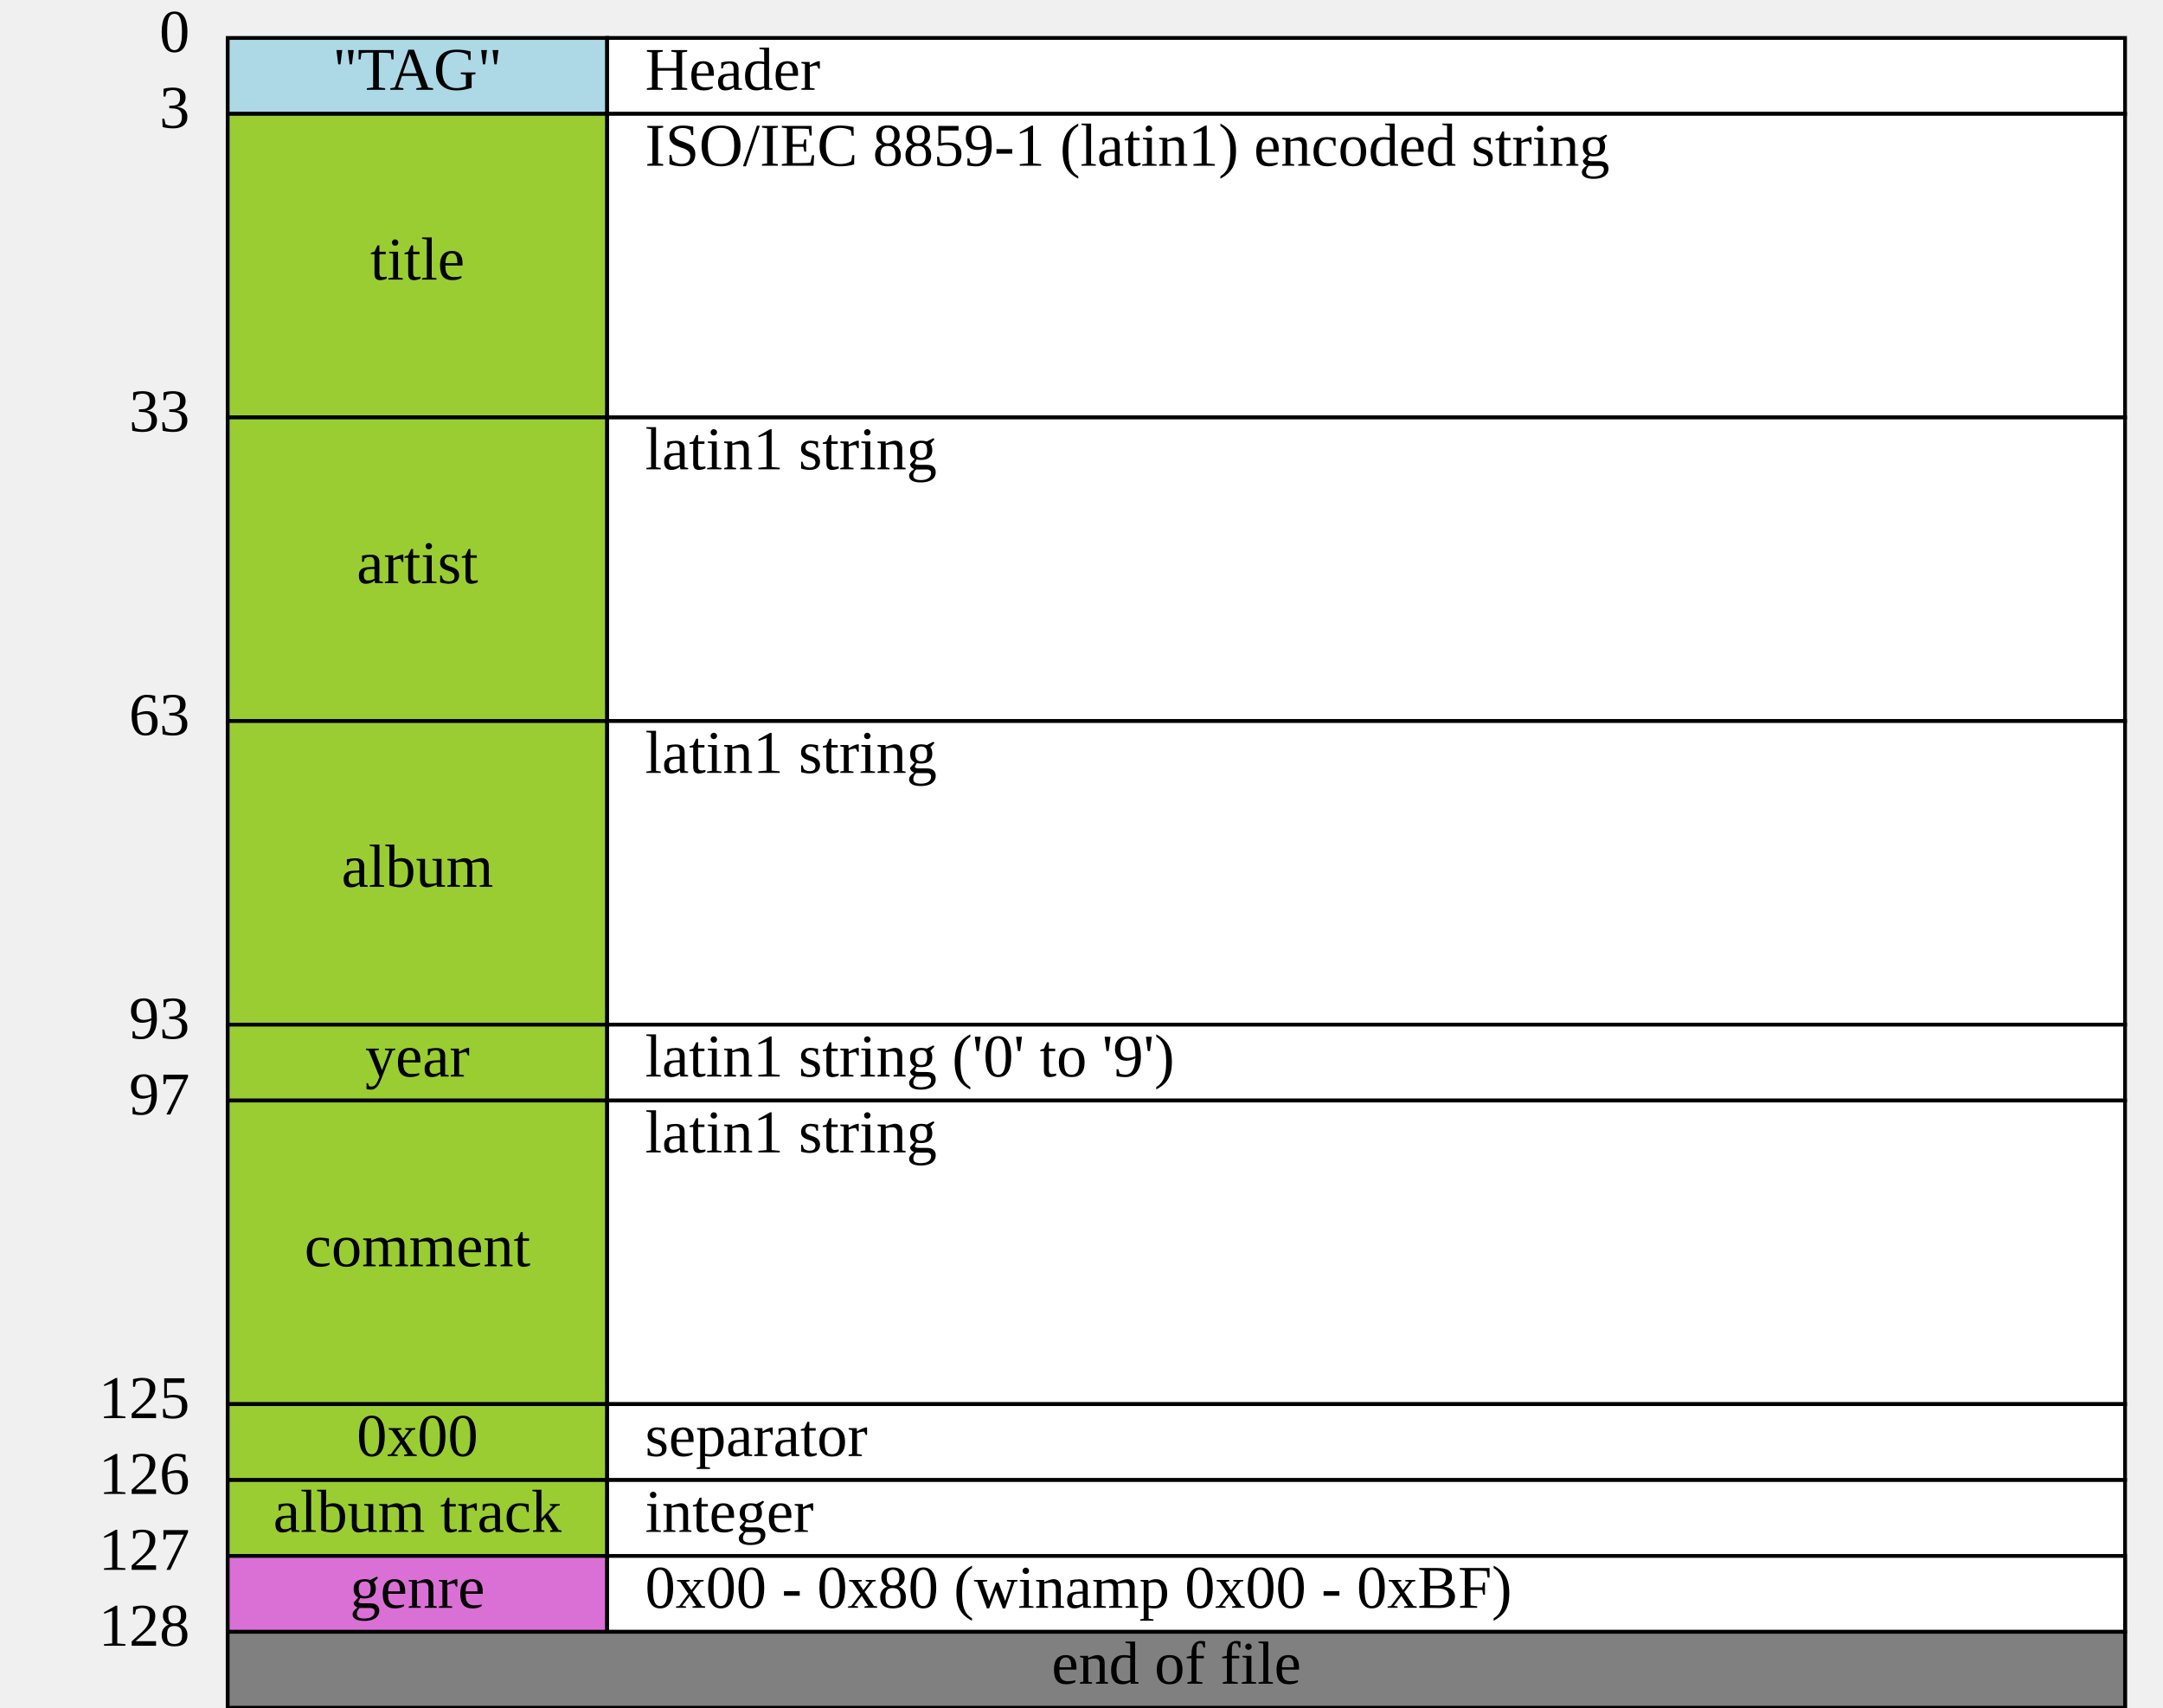
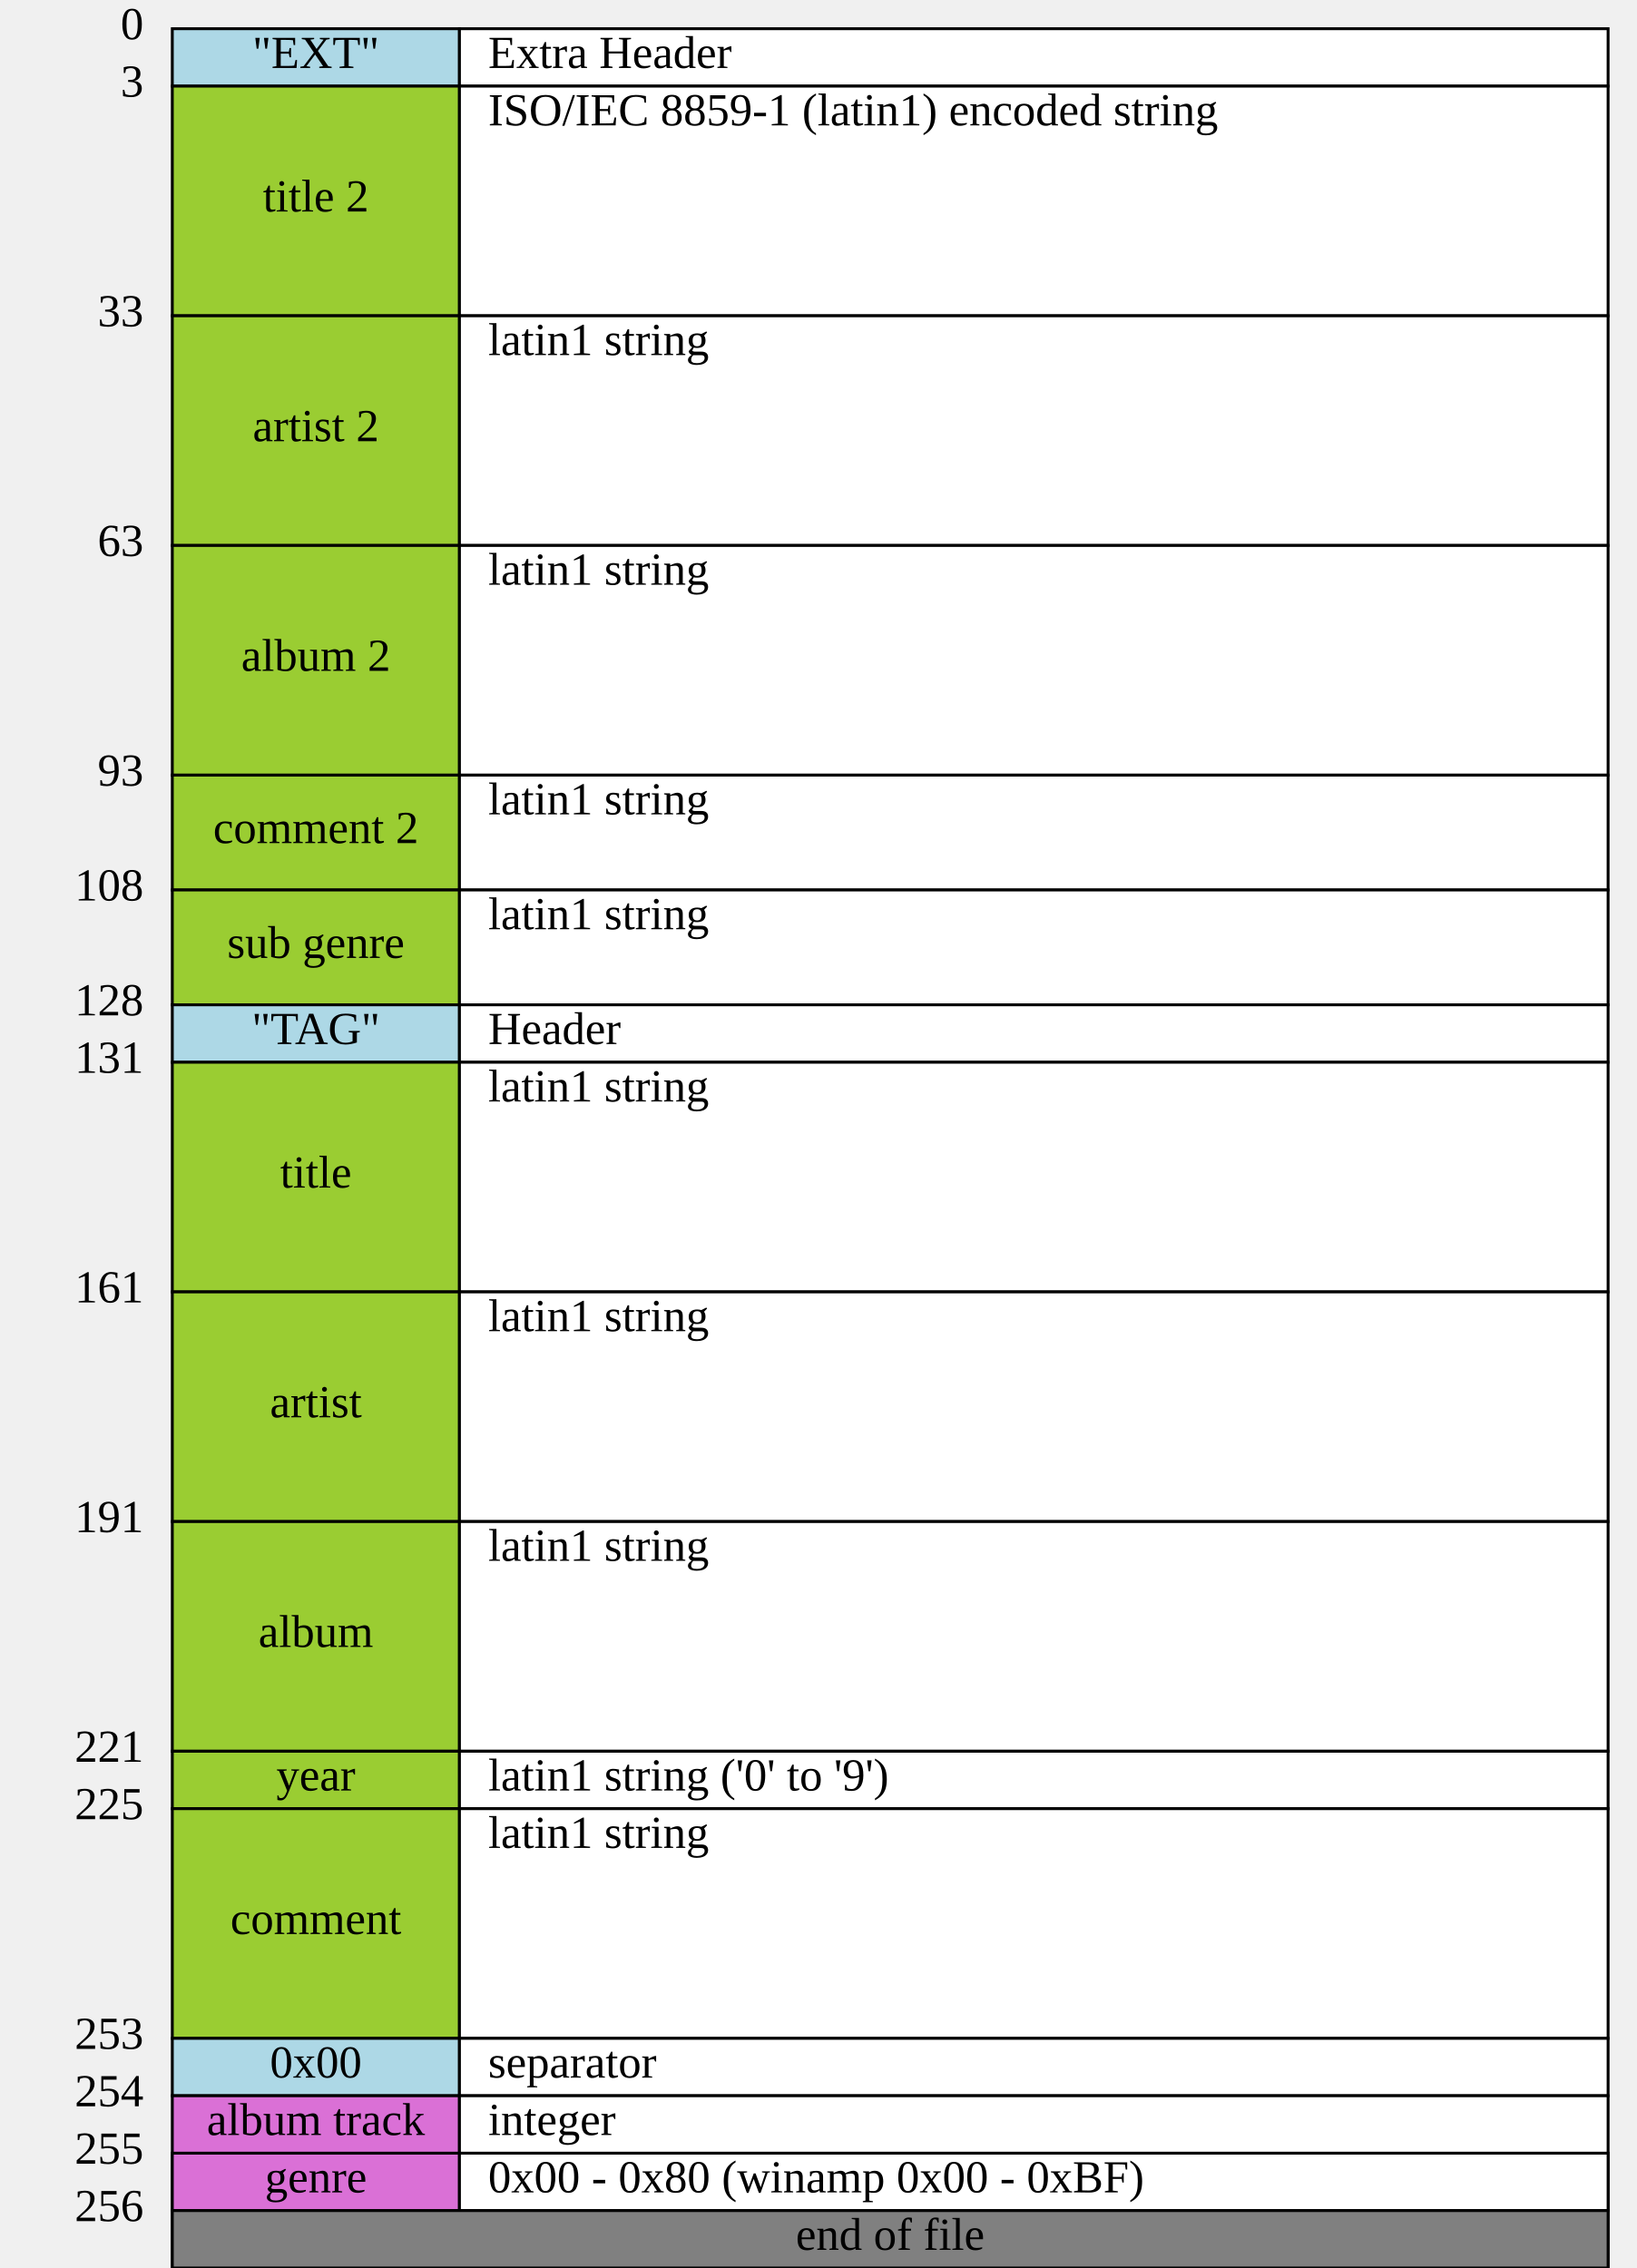
- <svg xmlns="http://www.w3.org/2000/svg" viewBox="0 0 570 450">
+ <svg xmlns="http://www.w3.org/2000/svg" viewBox="0 0 570 790">
  <style>
    rect {
      stroke: black;
      fill: white;
    }
    .con { fill: lightblue }
    .ast { fill: yellowgreen }
    .int { fill: orchid }
    .pos { fill: gray }
    text {
      stroke: none;
      fill: black;
      font-size: 16px;
      text-anchor: middle;
      dominant-baseline: middle;
    }
    .ofs { text-anchor: end }
    .ifo { text-anchor: start }
  </style>
  <text x="50" y="10" class="ofs">0</text>
  <rect x="60" y="10" height="20" width="100" class="con" />
  <rect x="160" y="10" height="20" width="400" />
-   <text x="110" y="20">"TAG"</text>
-   <text x="170" y="20" class="ifo">Header</text>
+   <text x="110" y="20">"EXT"</text>
+   <text x="170" y="20" class="ifo">Extra Header</text>
  <text x="50" y="30" class="ofs">3</text>
  <rect x="60" y="30" height="80" width="100" class="ast" />
  <rect x="160" y="30" height="80" width="400" />
-   <text x="110" y="70">title</text>
+   <text x="110" y="70">title 2</text>
  <text x="170" y="40" class="ifo">ISO/IEC 8859-1 (latin1) encoded string</text>
  <text x="50" y="110" class="ofs">33</text>
  <rect x="60" y="110" height="80" width="100" class="ast" />
  <rect x="160" y="110" height="80" width="400" />
-   <text x="110" y="150">artist</text>
+   <text x="110" y="150">artist 2</text>
  <text x="170" y="120" class="ifo">latin1 string</text>
  <text x="50" y="190" class="ofs">63</text>
  <rect x="60" y="190" height="80" width="100" class="ast" />
  <rect x="160" y="190" height="80" width="400" />
-   <text x="110" y="230">album</text>
+   <text x="110" y="230">album 2</text>
  <text x="170" y="200" class="ifo">latin1 string</text>
  <text x="50" y="270" class="ofs">93</text>
-   <rect x="60" y="270" height="20" width="100" class="ast" />
-   <rect x="160" y="270" height="20" width="400" />
-   <text x="110" y="280">year</text>
-   <text x="170" y="280" class="ifo">latin1 string ('0' to '9')</text>
-   <text x="50" y="290" class="ofs">97</text>
-   <rect x="60" y="290" height="80" width="100" class="ast" />
-   <rect x="160" y="290" height="80" width="400" />
-   <text x="110" y="330">comment</text>
-   <text x="170" y="300" class="ifo">latin1 string</text>
-   <text x="50" y="370" class="ofs">125</text>
-   <rect x="60" y="370" height="20" width="100" class="ast" />
-   <rect x="160" y="370" height="20" width="400" />
-   <text x="110" y="380">0x00</text>
-   <text x="170" y="380" class="ifo">separator</text>
-   <text x="50" y="390" class="ofs">126</text>
-   <rect x="60" y="390" height="80" width="100" class="ast" />
-   <rect x="160" y="390" height="80" width="400" />
-   <text x="110" y="400">album track</text>
-   <text x="170" y="400" class="ifo">integer</text>
-   <text x="50" y="410" class="ofs">127</text>
-   <rect x="60" y="410" height="20" width="100" class="int" />
-   <rect x="160" y="410" height="20" width="400" />
-   <text x="110" y="420">genre</text>
-   <text x="170" y="420" class="ifo">0x00 - 0x80 (winamp 0x00 - 0xBF)</text>
-   <text x="50" y="430" class="ofs">128</text>
-   <rect x="60" y="430" height="20" width="500" class="pos" />
-   <text x="310" y="440">end of file</text>
+   <rect x="60" y="270" height="40" width="100" class="ast" />
+   <rect x="160" y="270" height="40" width="400" />
+   <text x="110" y="290">comment 2</text>
+   <text x="170" y="280" class="ifo">latin1 string</text>
+   <text x="50" y="310" class="ofs">108</text>
+   <rect x="60" y="310" height="40" width="100" class="ast" />
+   <rect x="160" y="310" height="40" width="400" />
+   <text x="110" y="330">sub genre</text>
+   <text x="170" y="320" class="ifo">latin1 string</text>
+   <text x="50" y="350" class="ofs">128</text>
+   <rect x="60" y="350" height="20" width="100" class="con" />
+   <rect x="160" y="350" height="20" width="400" />
+   <text x="110" y="360">"TAG"</text>
+   <text x="170" y="360" class="ifo">Header</text>
+   <text x="50" y="370" class="ofs">131</text>
+   <rect x="60" y="370" height="80" width="100" class="ast" />
+   <rect x="160" y="370" height="80" width="400" />
+   <text x="110" y="410">title</text>
+   <text x="170" y="380" class="ifo">latin1 string</text>
+   <text x="50" y="450" class="ofs">161</text>
+   <rect x="60" y="450" height="80" width="100" class="ast" />
+   <rect x="160" y="450" height="80" width="400" />
+   <text x="110" y="490">artist</text>
+   <text x="170" y="460" class="ifo">latin1 string</text>
+   <text x="50" y="530" class="ofs">191</text>
+   <rect x="60" y="530" height="80" width="100" class="ast" />
+   <rect x="160" y="530" height="80" width="400" />
+   <text x="110" y="570">album</text>
+   <text x="170" y="540" class="ifo">latin1 string</text>
+   <text x="50" y="610" class="ofs">221</text>
+   <rect x="60" y="610" height="20" width="100" class="ast" />
+   <rect x="160" y="610" height="20" width="400" />
+   <text x="110" y="620">year</text>
+   <text x="170" y="620" class="ifo">latin1 string ('0' to '9')</text>
+   <text x="50" y="630" class="ofs">225</text>
+   <rect x="60" y="630" height="80" width="100" class="ast" />
+   <rect x="160" y="630" height="80" width="400" />
+   <text x="110" y="670">comment</text>
+   <text x="170" y="640" class="ifo">latin1 string</text>
+   <text x="50" y="710" class="ofs">253</text>
+   <rect x="60" y="710" height="20" width="100" class="con" />
+   <rect x="160" y="710" height="20" width="400" />
+   <text x="110" y="720">0x00</text>
+   <text x="170" y="720" class="ifo">separator</text>
+   <text x="50" y="730" class="ofs">254</text>
+   <rect x="60" y="730" height="80" width="100" class="int" />
+   <rect x="160" y="730" height="80" width="400" />
+   <text x="110" y="740">album track</text>
+   <text x="170" y="740" class="ifo">integer</text>
+   <text x="50" y="750" class="ofs">255</text>
+   <rect x="60" y="750" height="20" width="100" class="int" />
+   <rect x="160" y="750" height="20" width="400" />
+   <text x="110" y="760">genre</text>
+   <text x="170" y="760" class="ifo">0x00 - 0x80 (winamp 0x00 - 0xBF)</text>
+   <text x="50" y="770" class="ofs">256</text>
+   <rect x="60" y="770" height="20" width="500" class="pos" />
+   <text x="310" y="780">end of file</text>
</svg>
